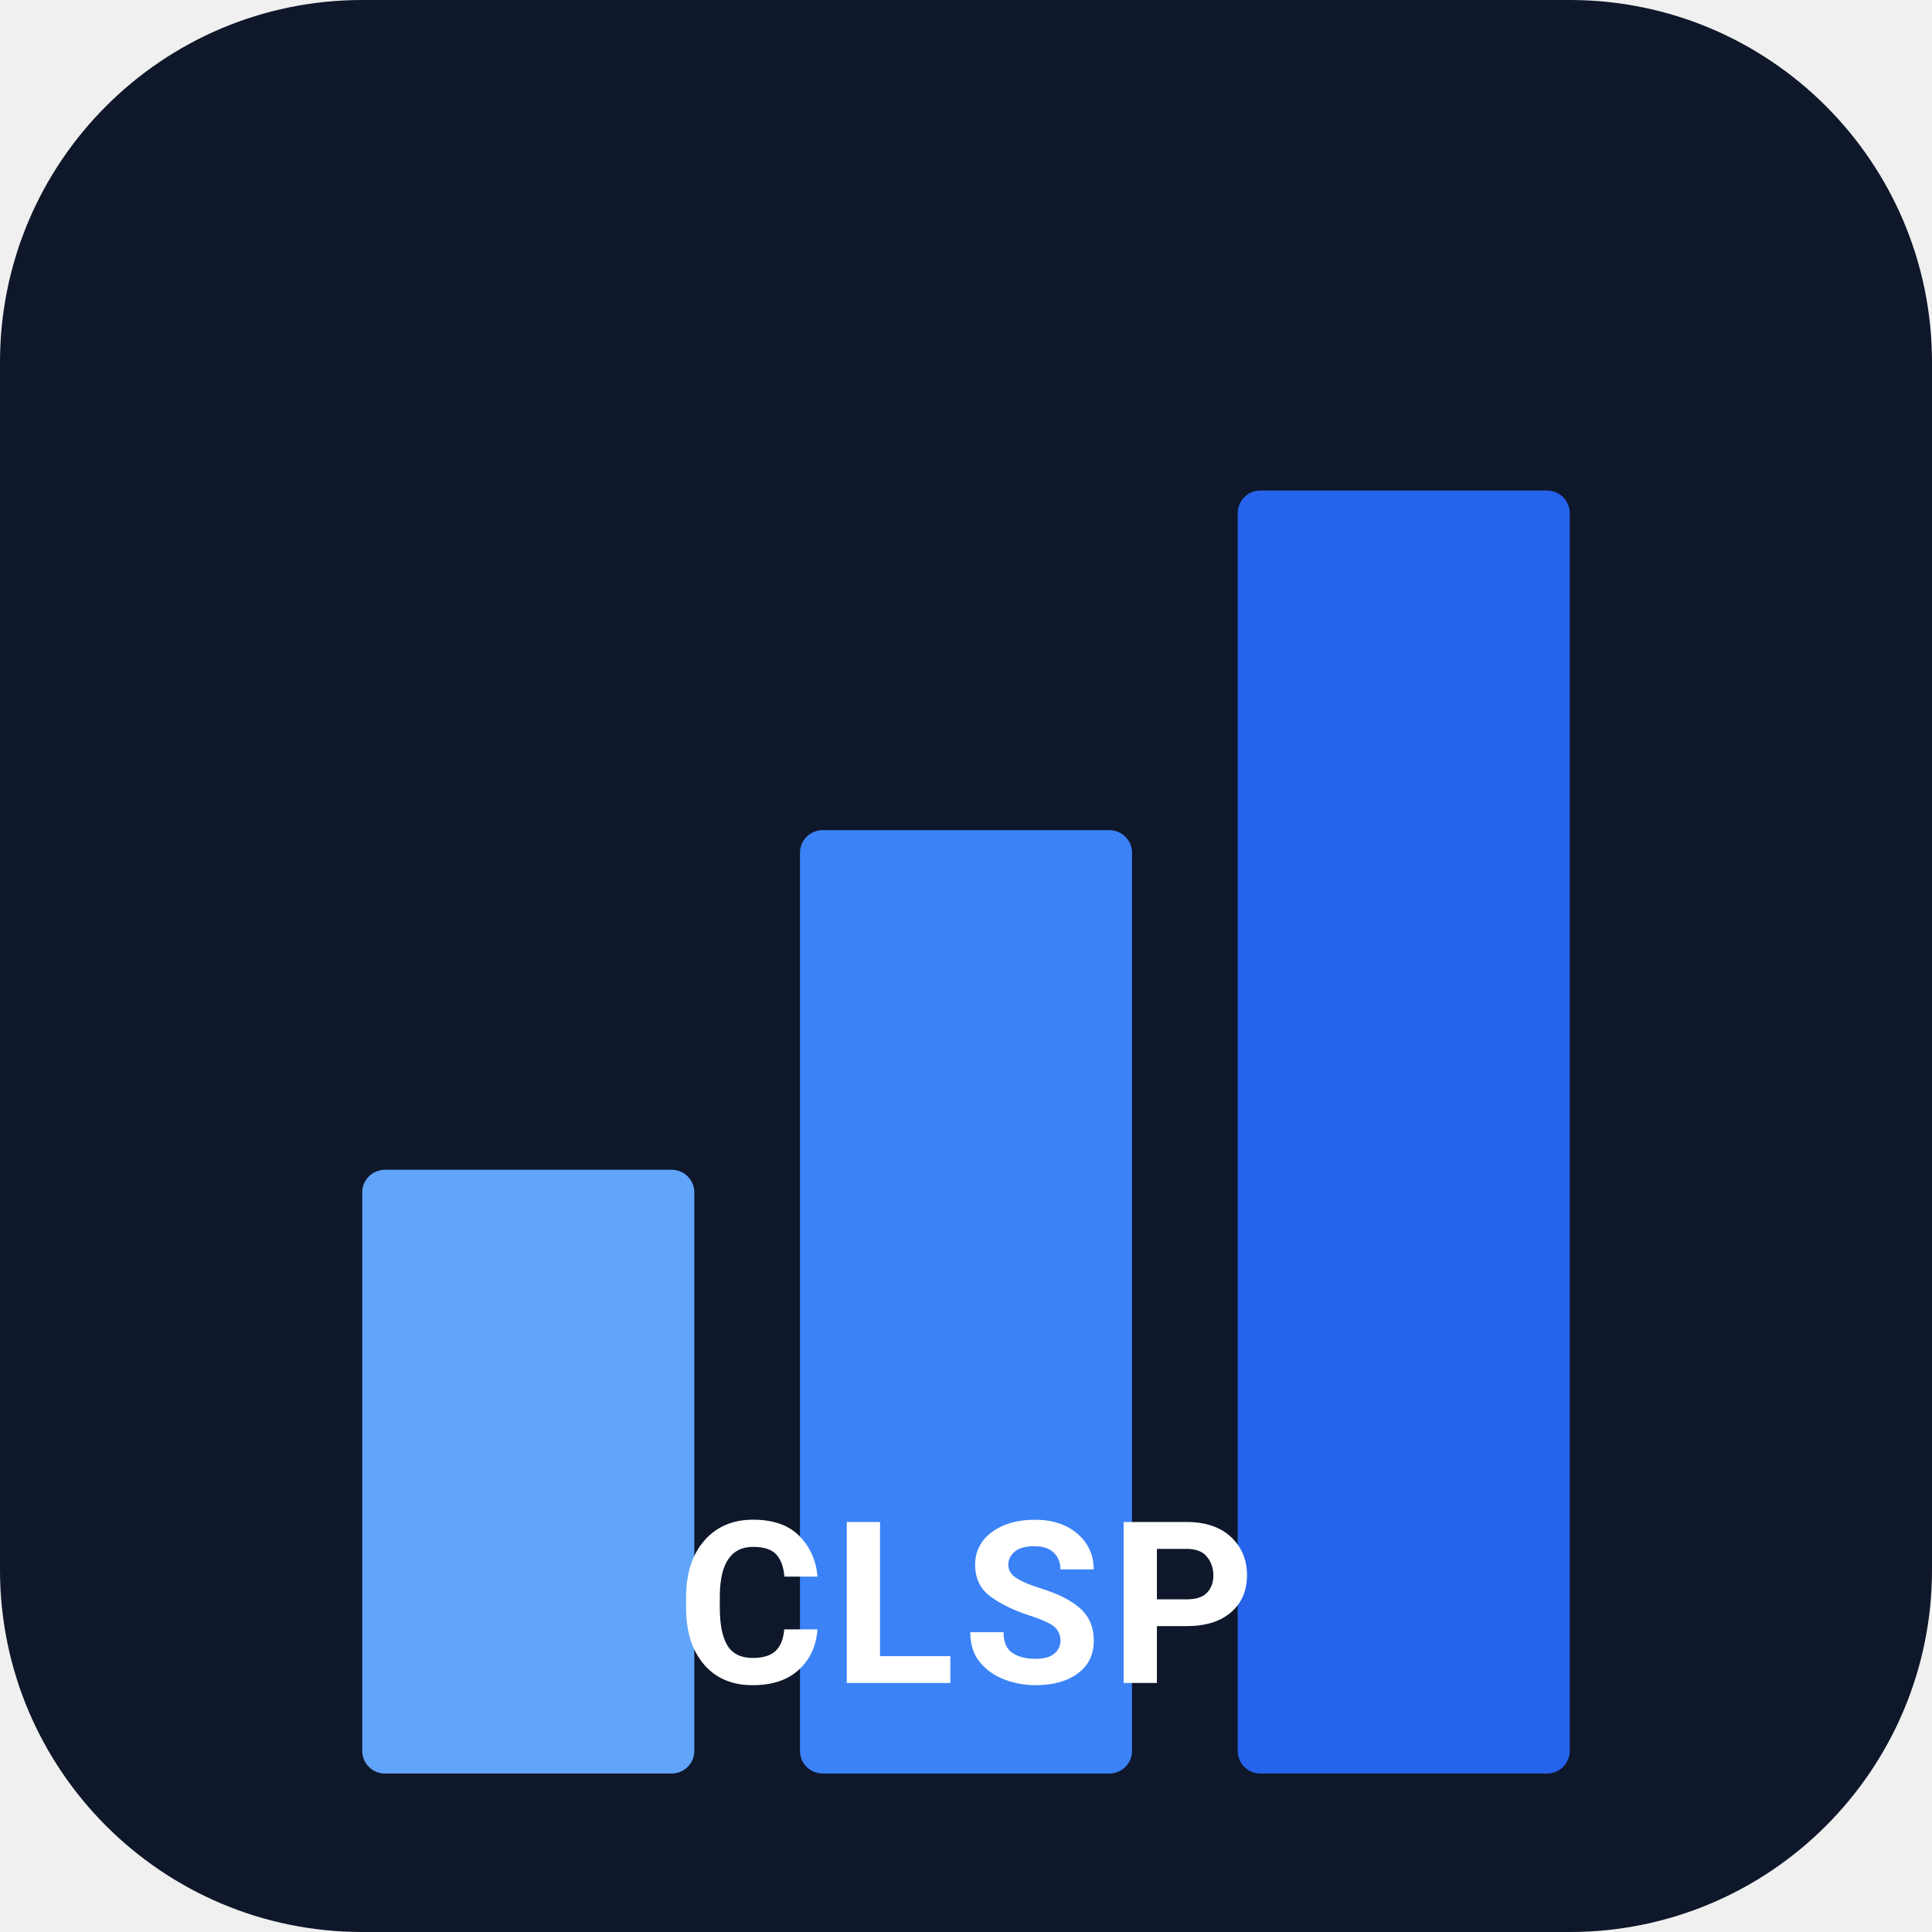
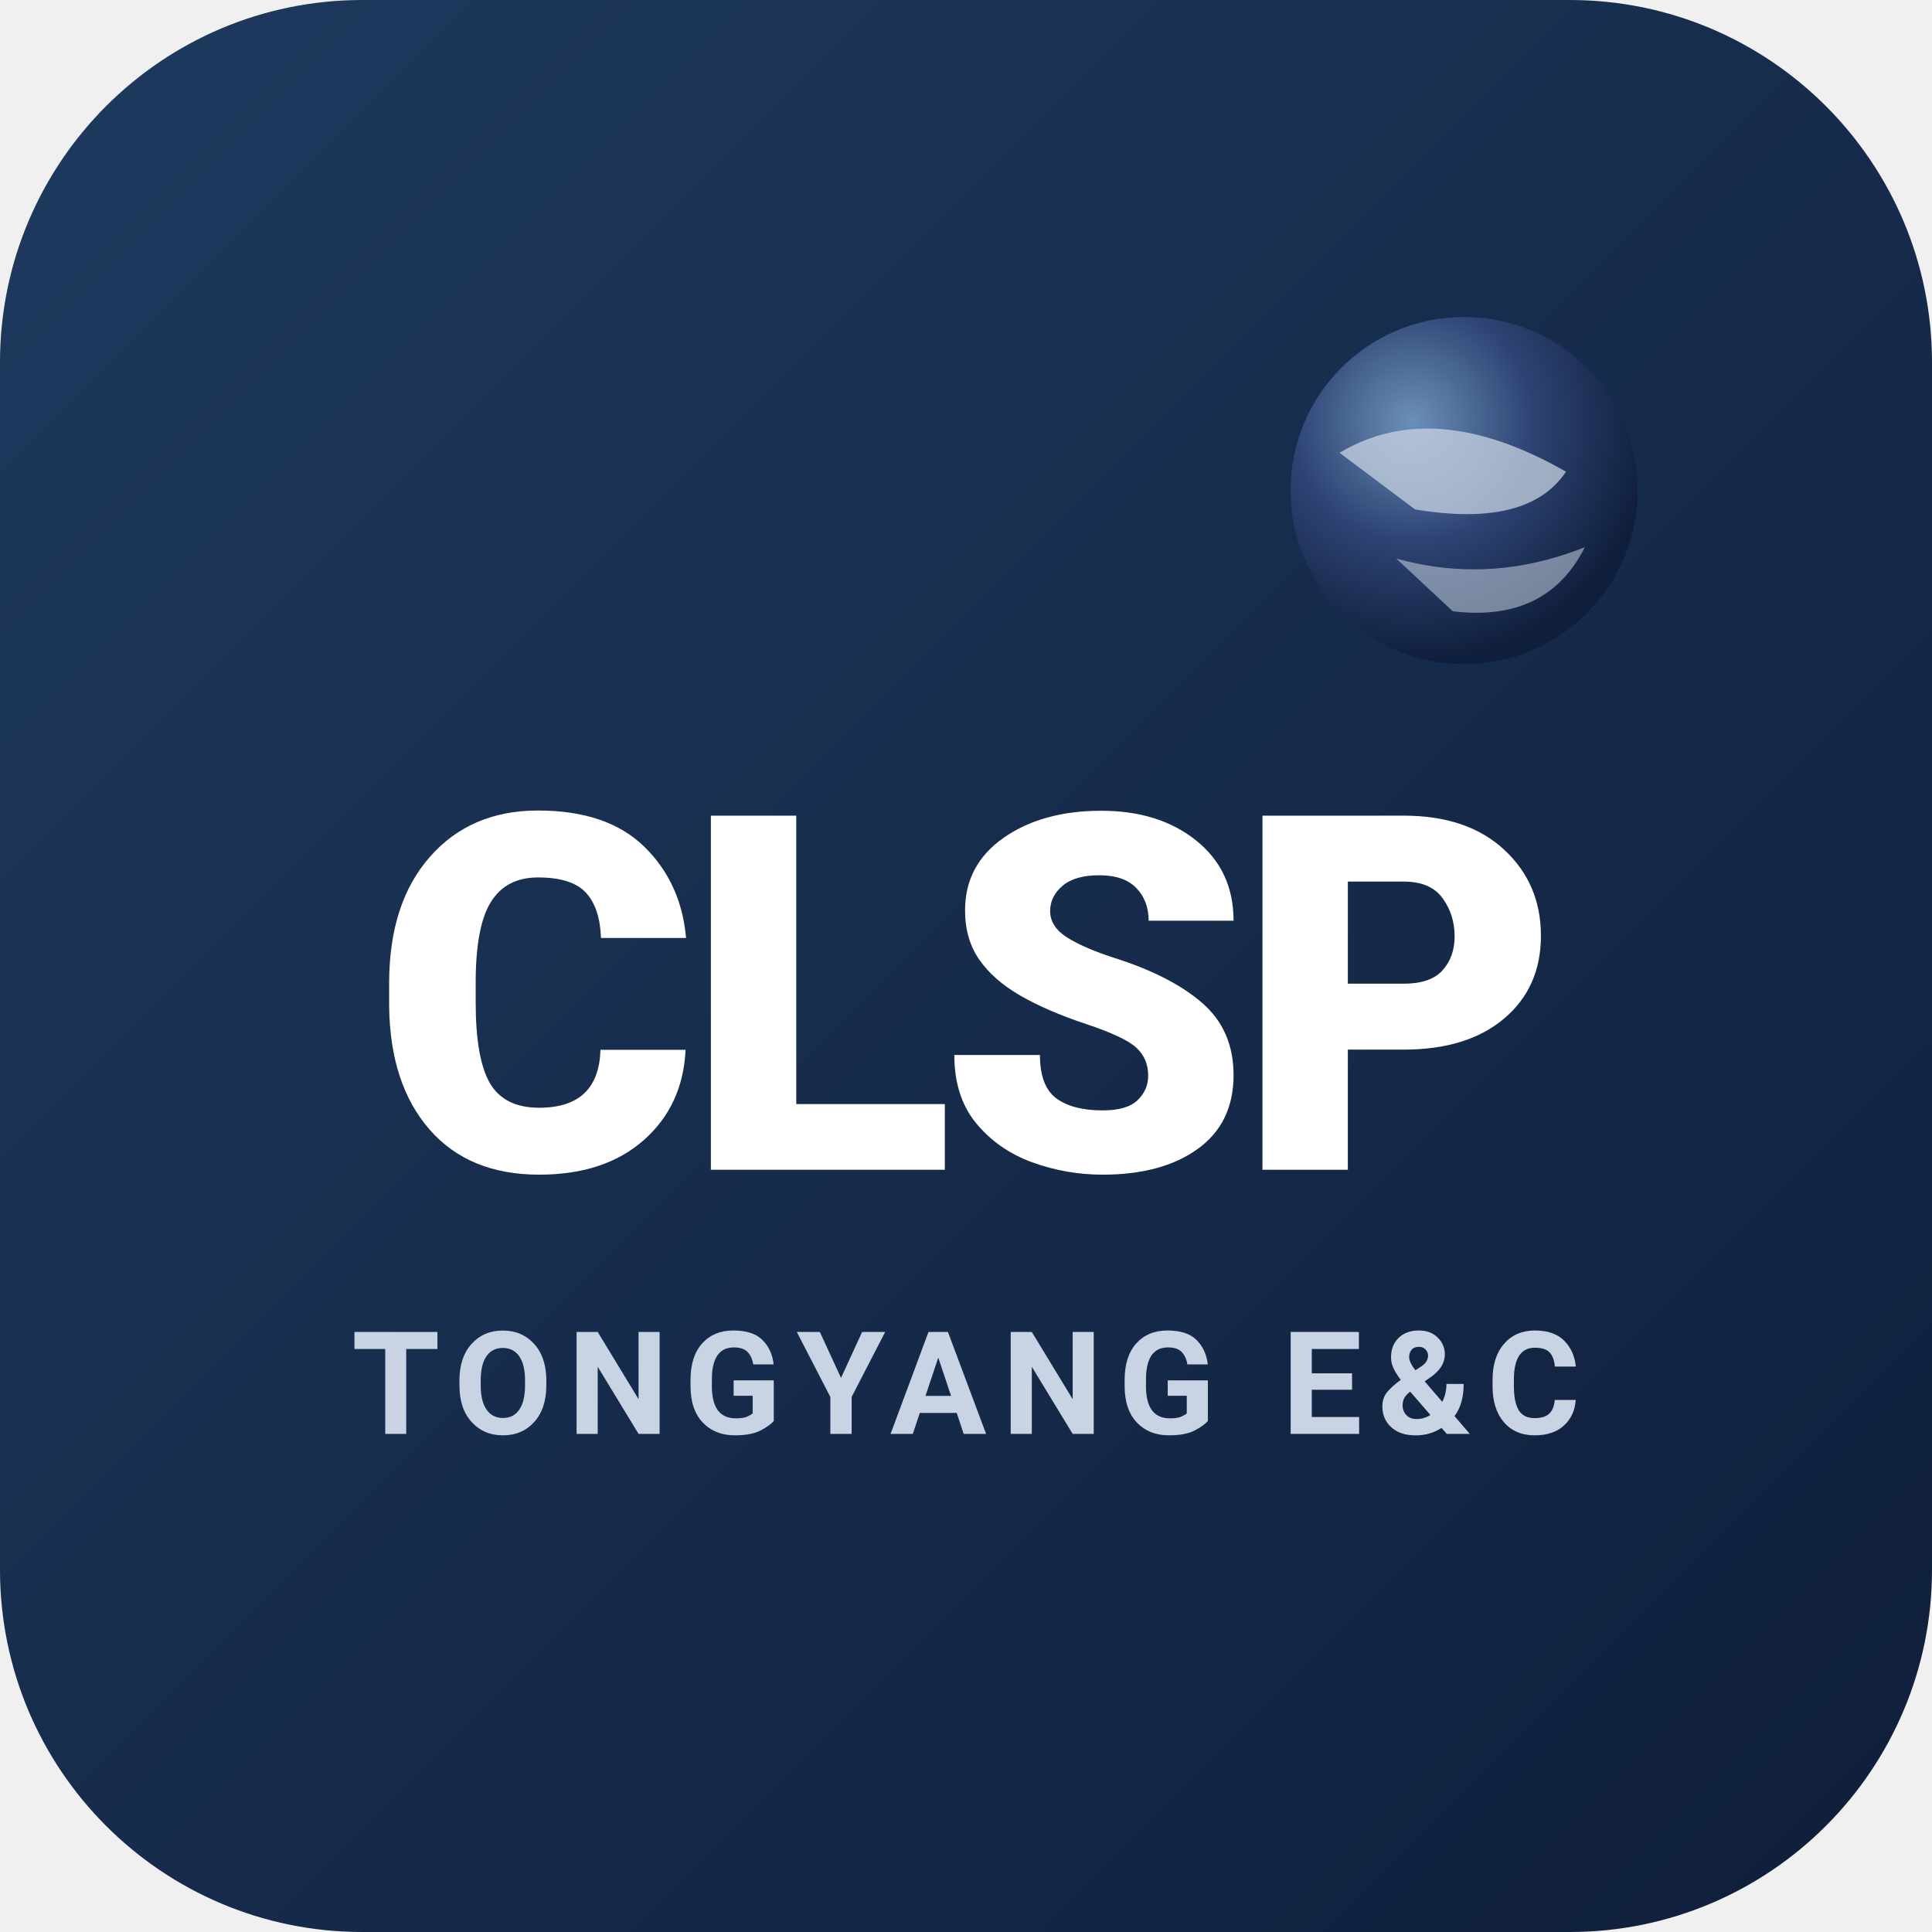
<svg xmlns="http://www.w3.org/2000/svg" viewBox="0 0 512 512">
-   <rect width="512" height="512" rx="96" fill="#0f172a" />
-   <g transform="translate(96, 110)">
-     <rect x="0" y="200" width="88" height="160" rx="6" fill="#60a5fa" />
-     <rect x="116" y="110" width="88" height="250" rx="6" fill="#3b82f6" />
-     <rect x="232" y="20" width="88" height="340" rx="6" fill="#2563eb" />
-   </g>
-   <text x="256" y="446" text-anchor="middle" font-family="system-ui, -apple-system, Segoe UI, Roboto, sans-serif" font-size="60" font-weight="700" fill="#ffffff" letter-spacing="2">CLSP</text>
+   <defs>
+     <linearGradient id="bg" x1="0" y1="0" x2="1" y2="1">
+       <stop offset="0" stop-color="#1e3a5f" />
+       <stop offset="1" stop-color="#0f1e3a" />
+     </linearGradient>
+     <radialGradient id="globe" cx="0.35" cy="0.3" r="0.7">
+       <stop offset="0" stop-color="#6b8fb8" />
+       <stop offset="0.5" stop-color="#2d4373" />
+       <stop offset="1" stop-color="#0f1e3a" />
+     </radialGradient>
+   </defs>
+   <rect width="512" height="512" rx="96" fill="url(#bg)" />
+   <circle cx="388" cy="130" r="46" fill="url(#globe)" />
+   <path d="M 355 120 Q 380 105 415 125 Q 405 140 375 135 Z" fill="#c8d4e3" opacity="0.75" />
+   <path d="M 370 148 Q 395 155 420 145 Q 410 165 385 162 Z" fill="#c8d4e3" opacity="0.55" />
+   <text x="256" y="310" text-anchor="middle" font-family="system-ui, -apple-system, Segoe UI, Roboto, sans-serif" font-size="132" font-weight="800" fill="#ffffff" letter-spacing="-4">CLSP</text>
+   <text x="256" y="380" text-anchor="middle" font-family="system-ui, -apple-system, Segoe UI, Roboto, sans-serif" font-size="38" font-weight="700" fill="#c8d4e3" letter-spacing="4">TONGYANG E&amp;C</text>
</svg>
